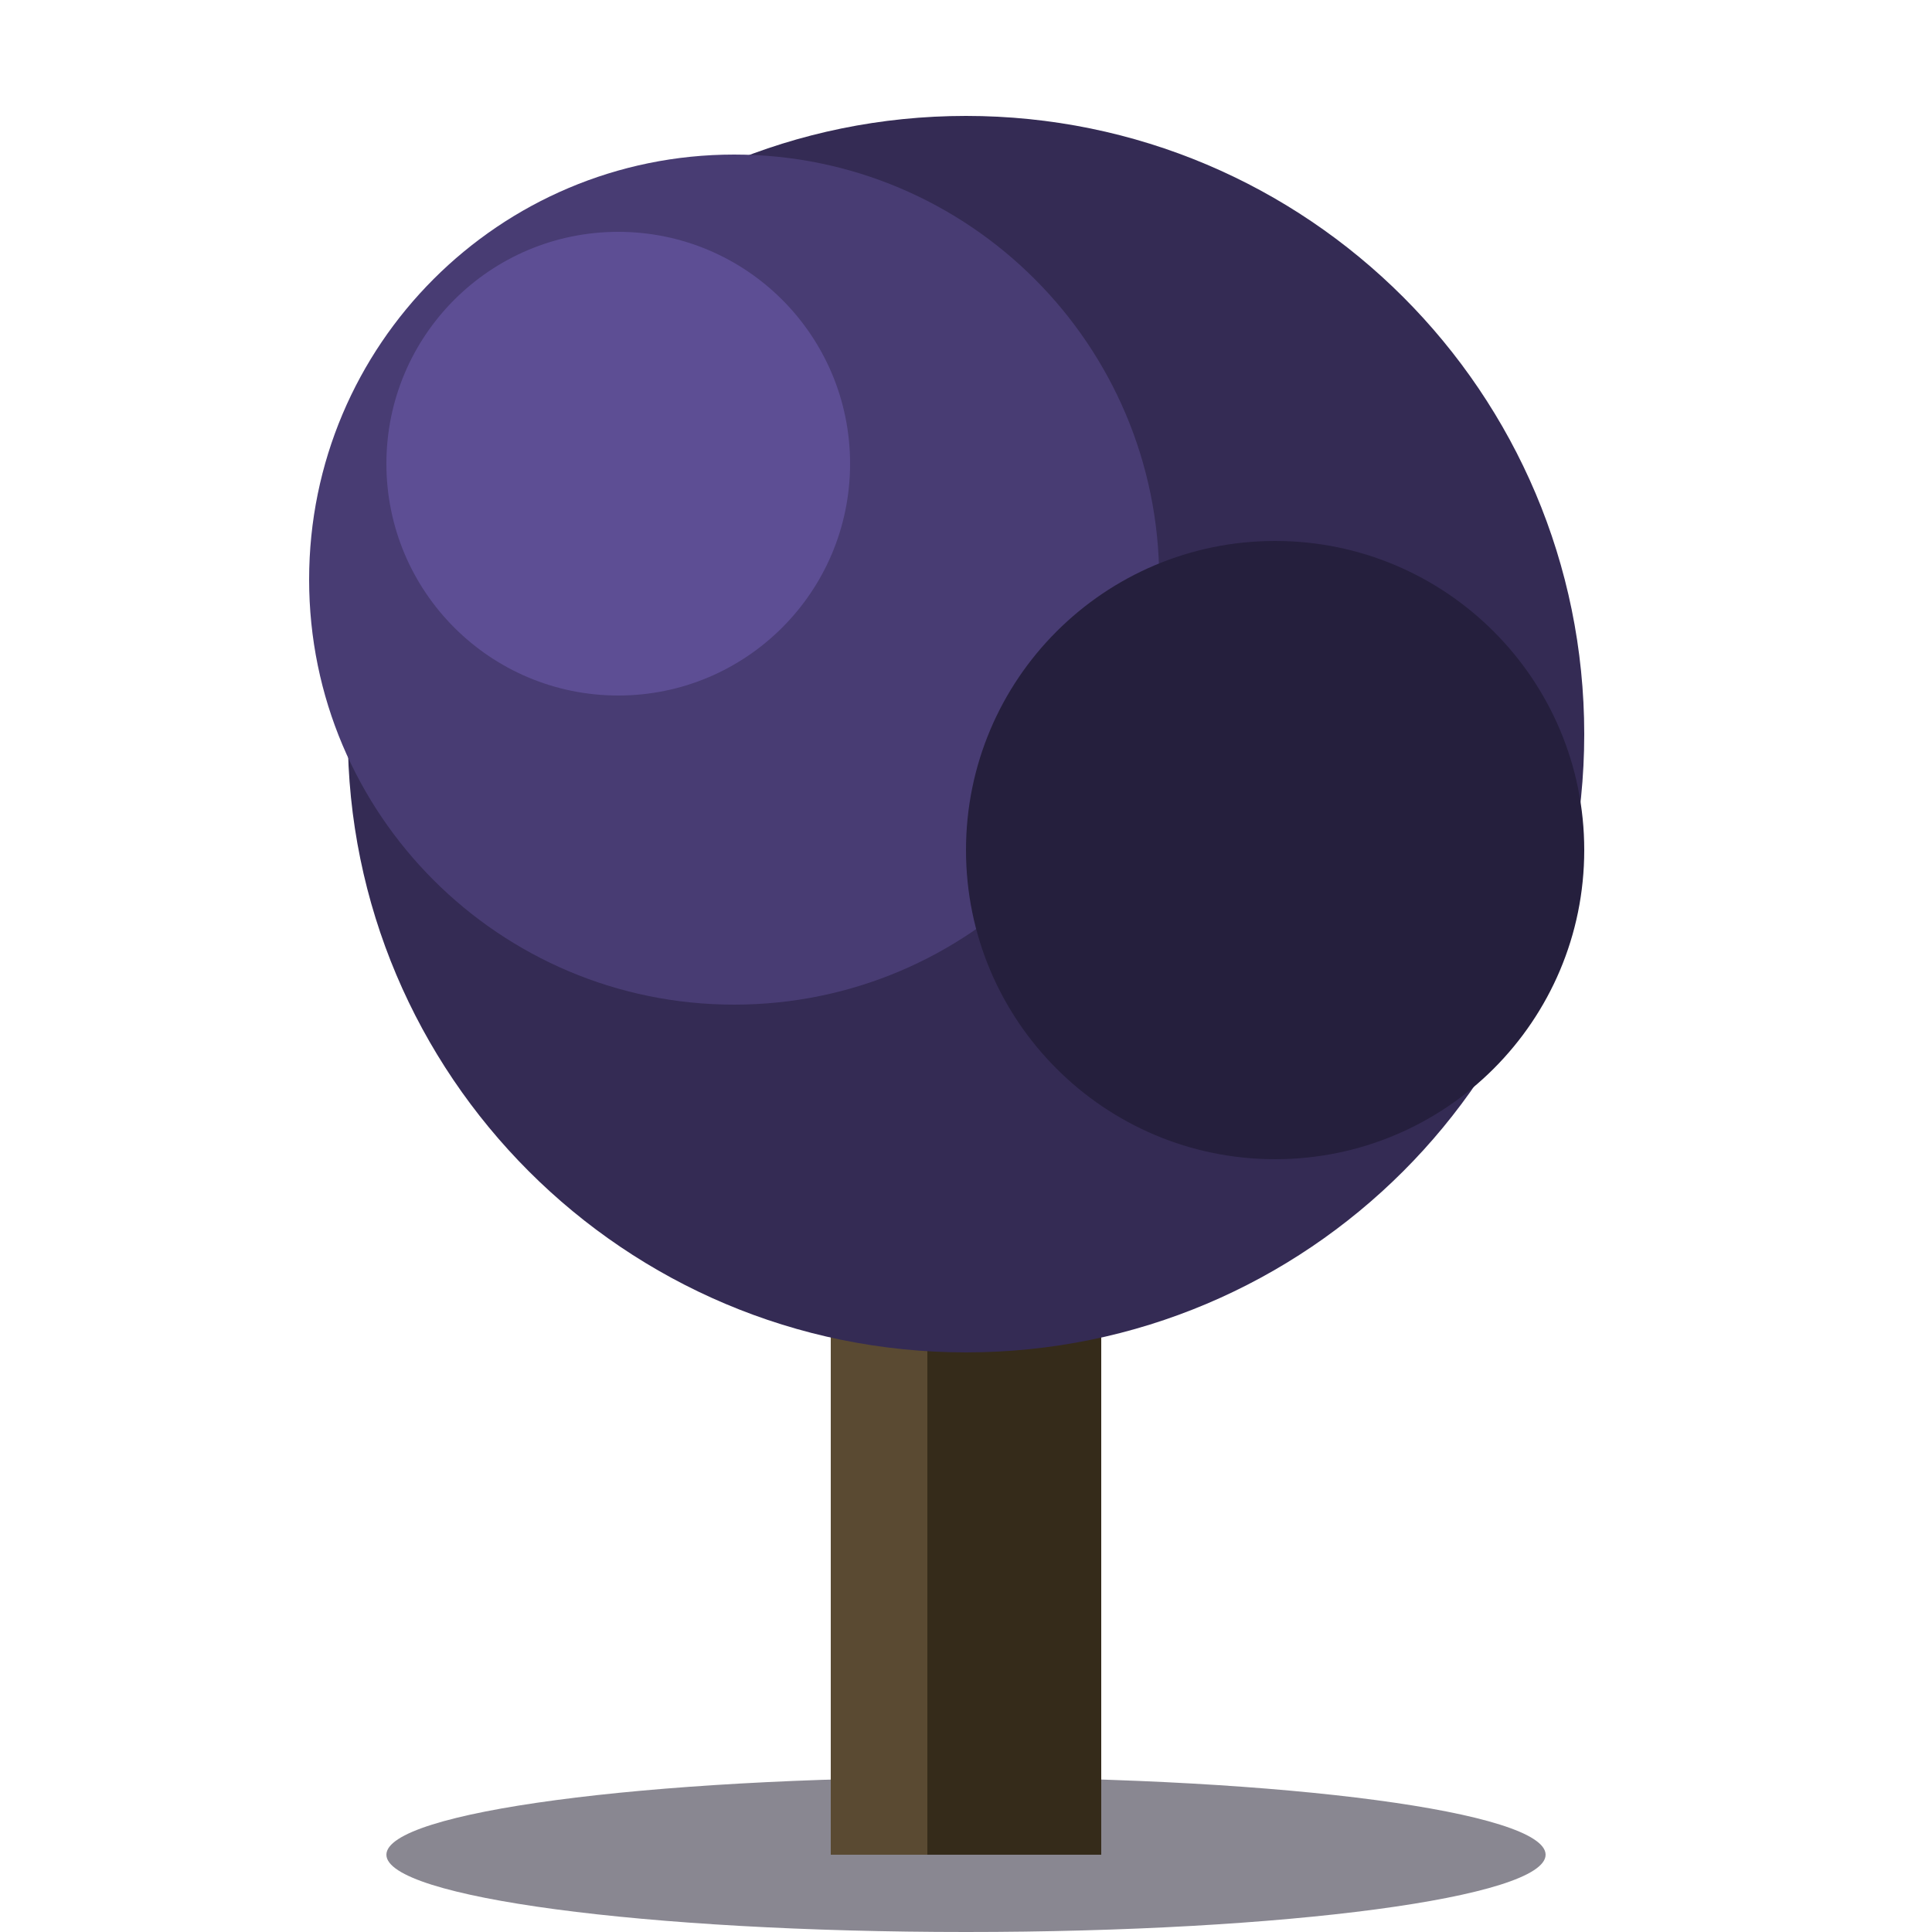
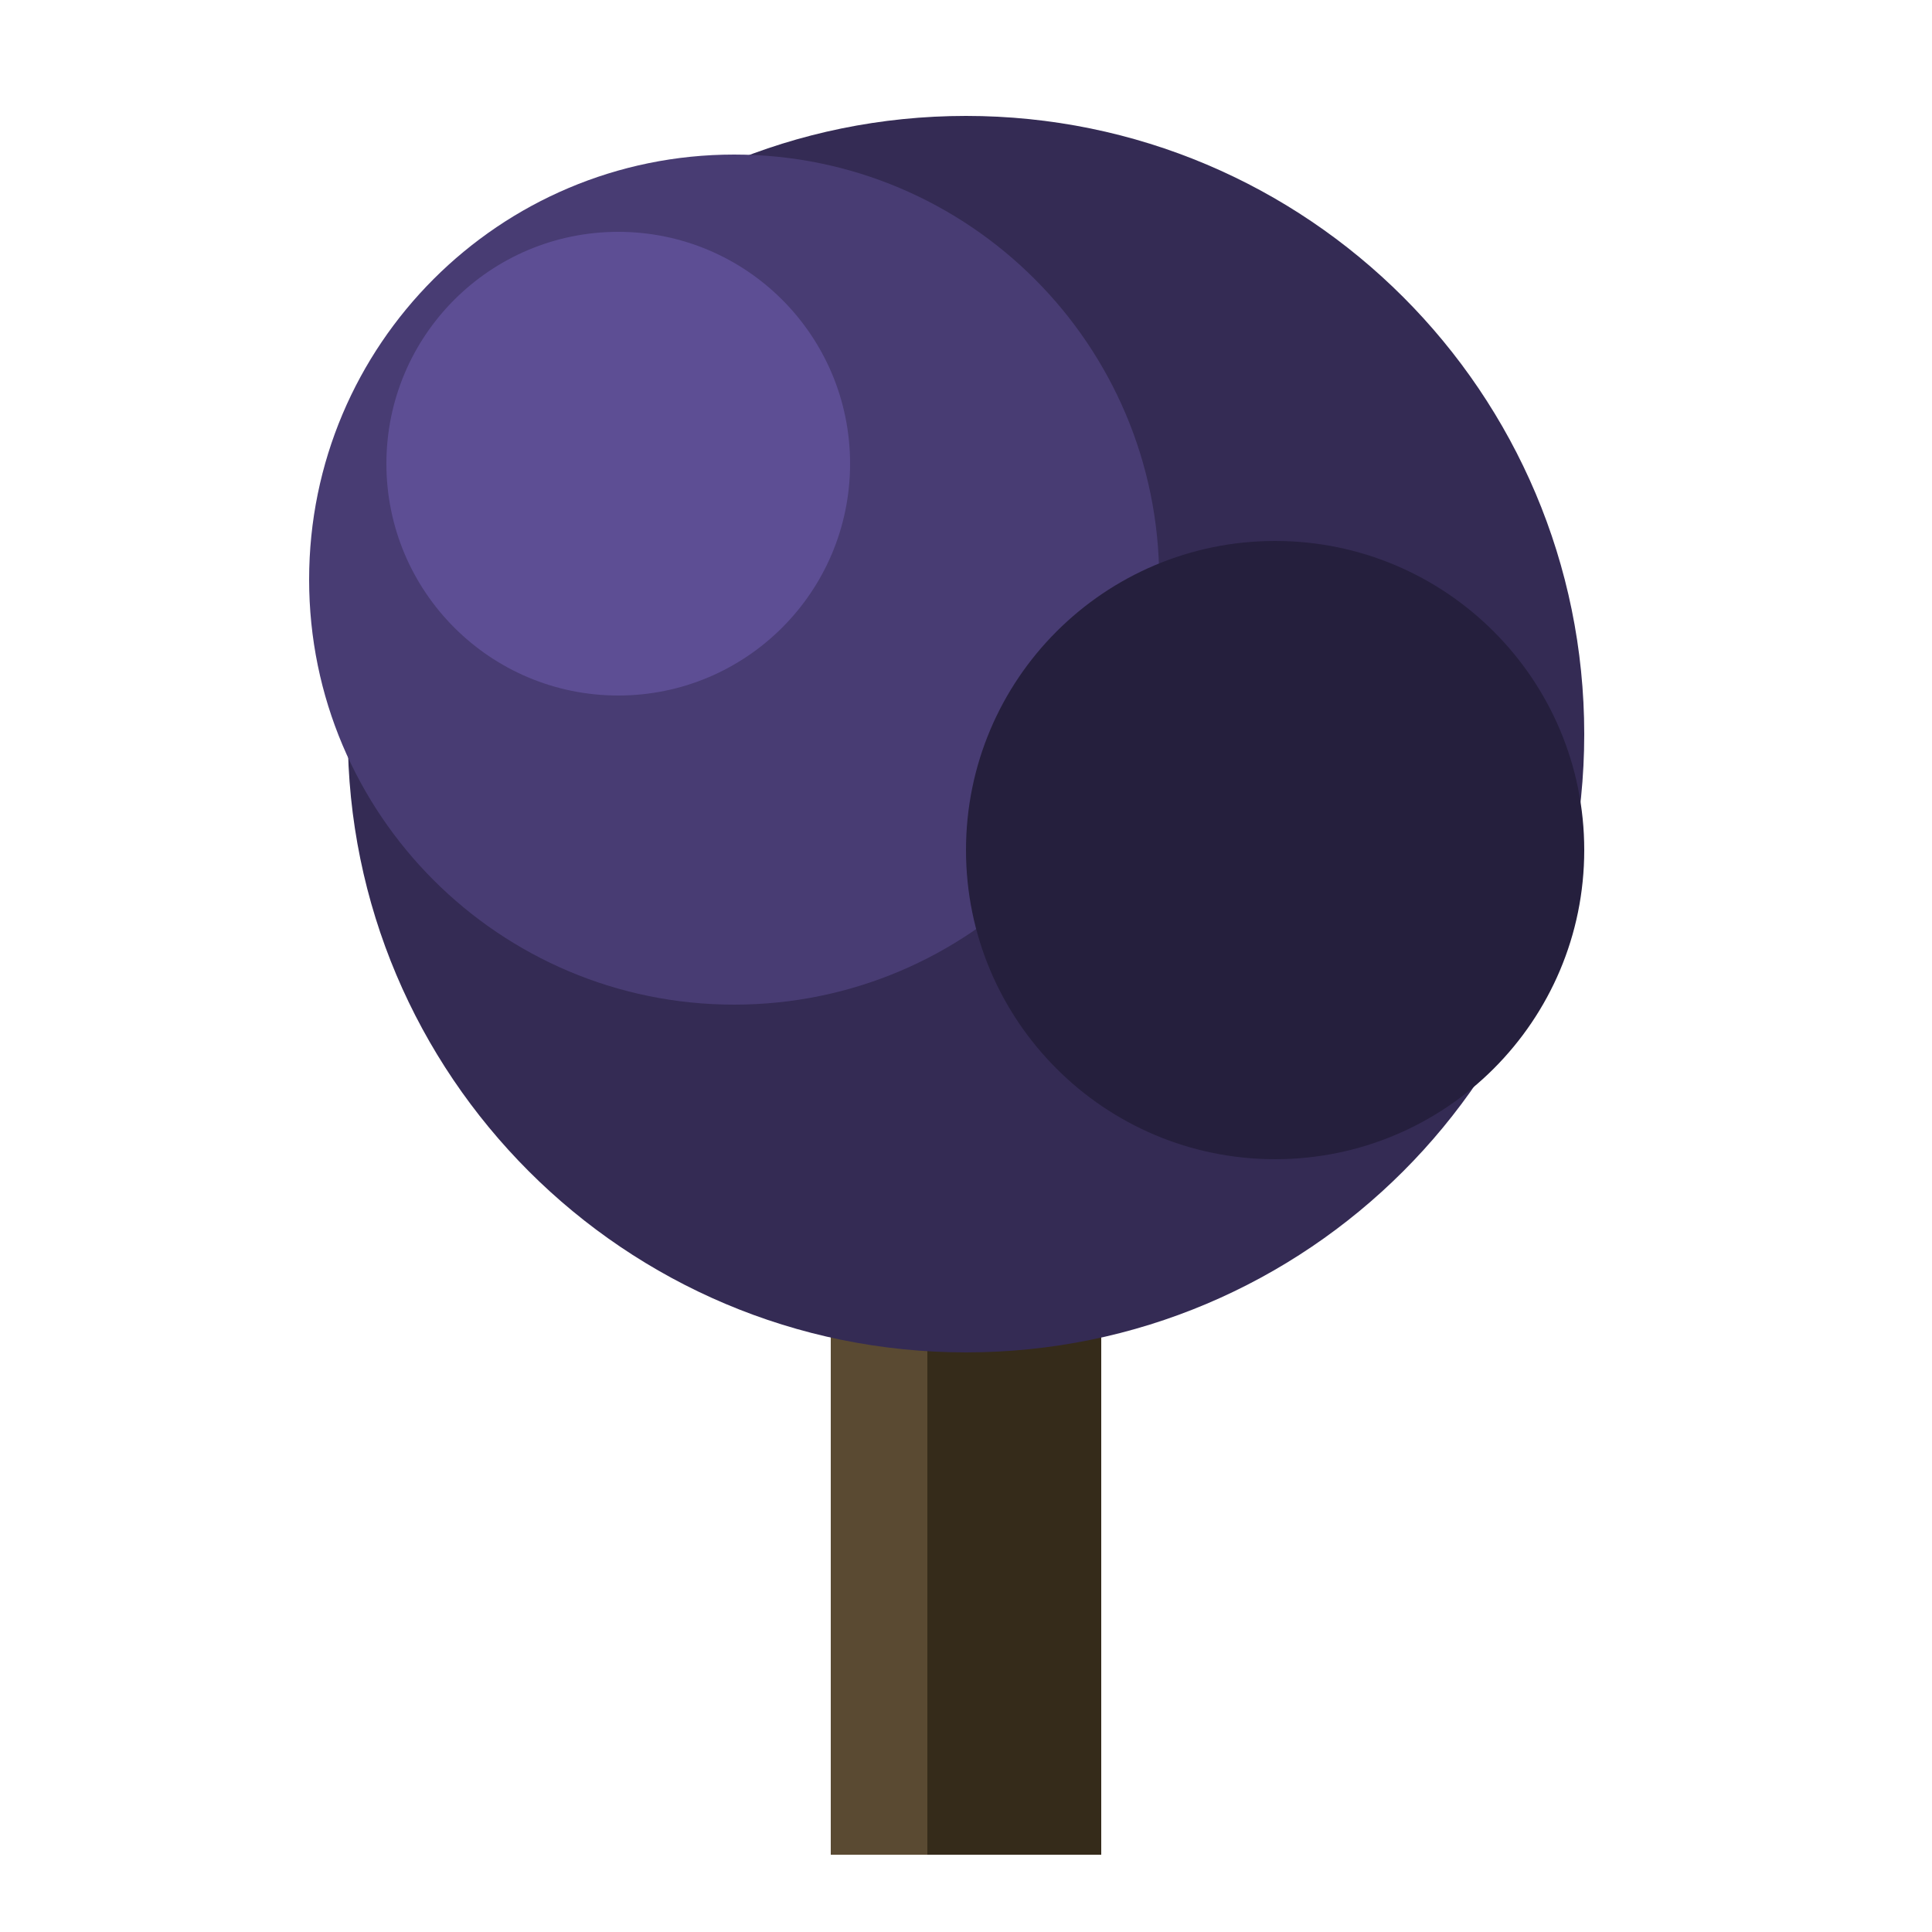
<svg xmlns="http://www.w3.org/2000/svg" viewBox="0 0 100 100">
-   <ellipse cx="50" cy="96" rx="30" ry="4" fill="#141024" opacity="0.5" />
  <rect x="43" y="60" width="14" height="36" fill="#352b1a" />
  <rect x="43" y="60" width="5" height="36" fill="#5a4a32" />
  <circle cx="50" cy="38" r="32" fill="#342b54" />
  <circle cx="38" cy="30" r="22" fill="#483c73" />
  <circle cx="32" cy="24" r="12" fill="#5d4e94" />
  <circle cx="66" cy="44" r="16" fill="#251f3d" />
</svg>
